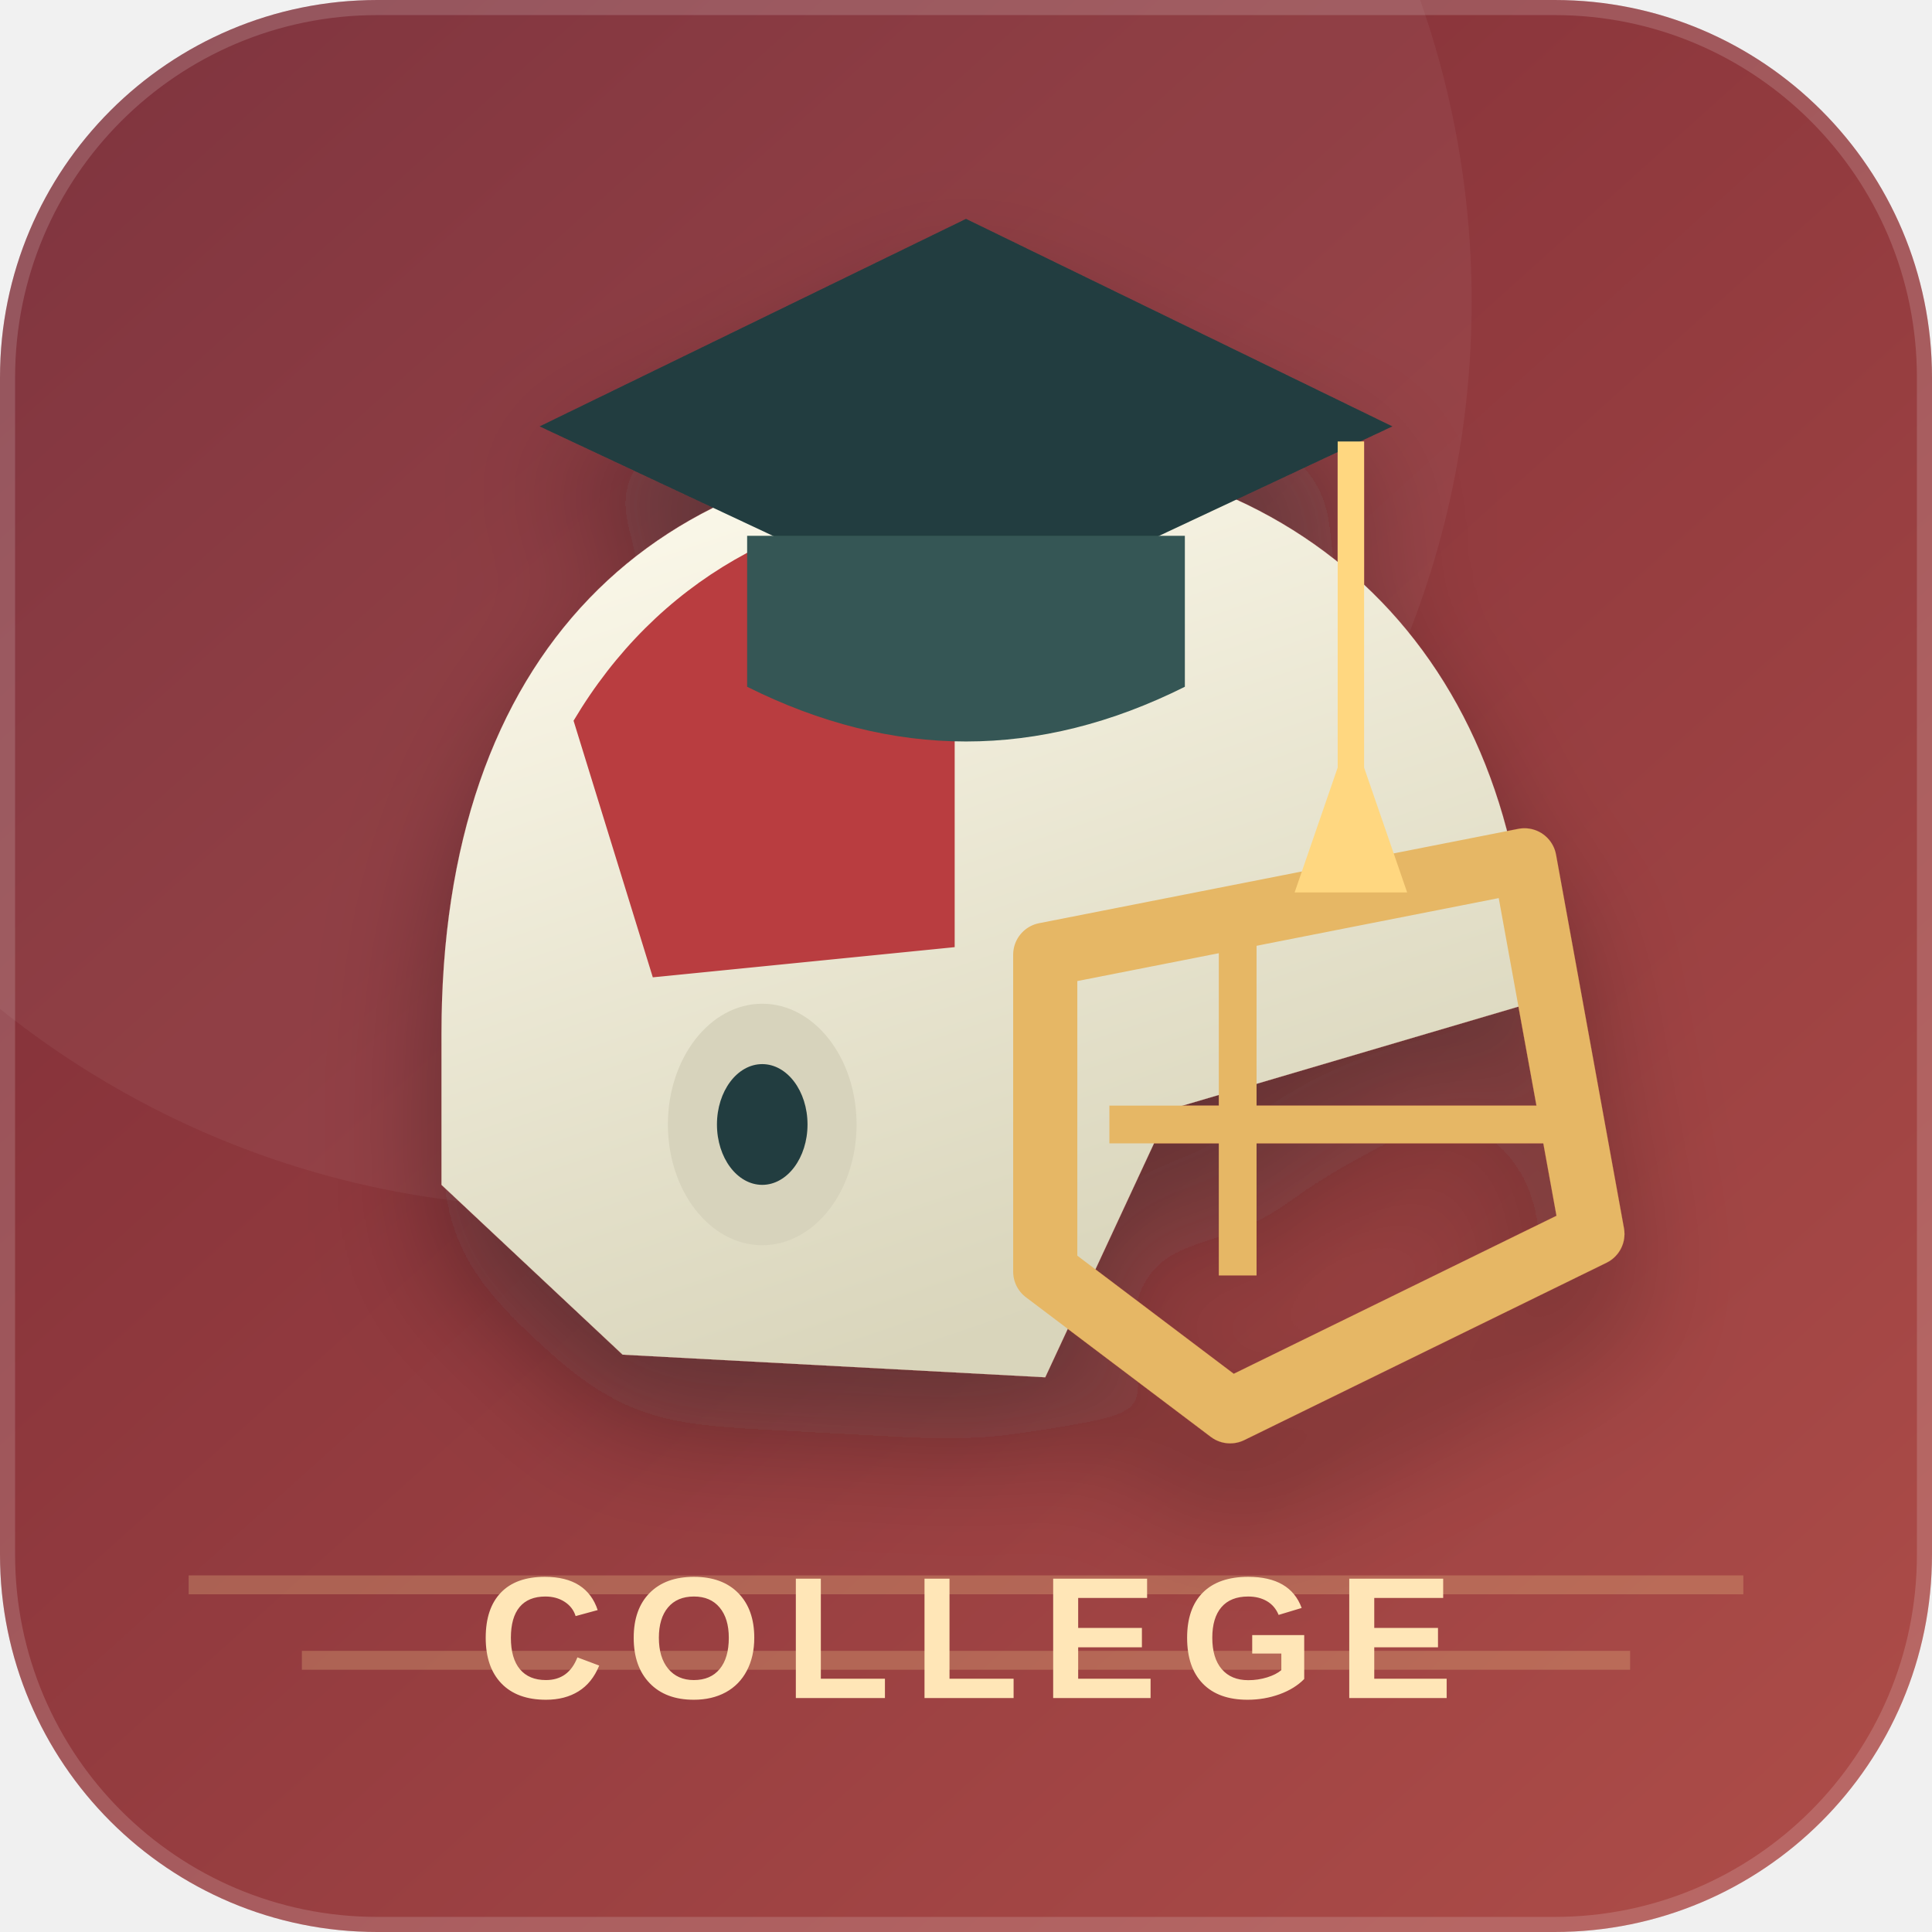
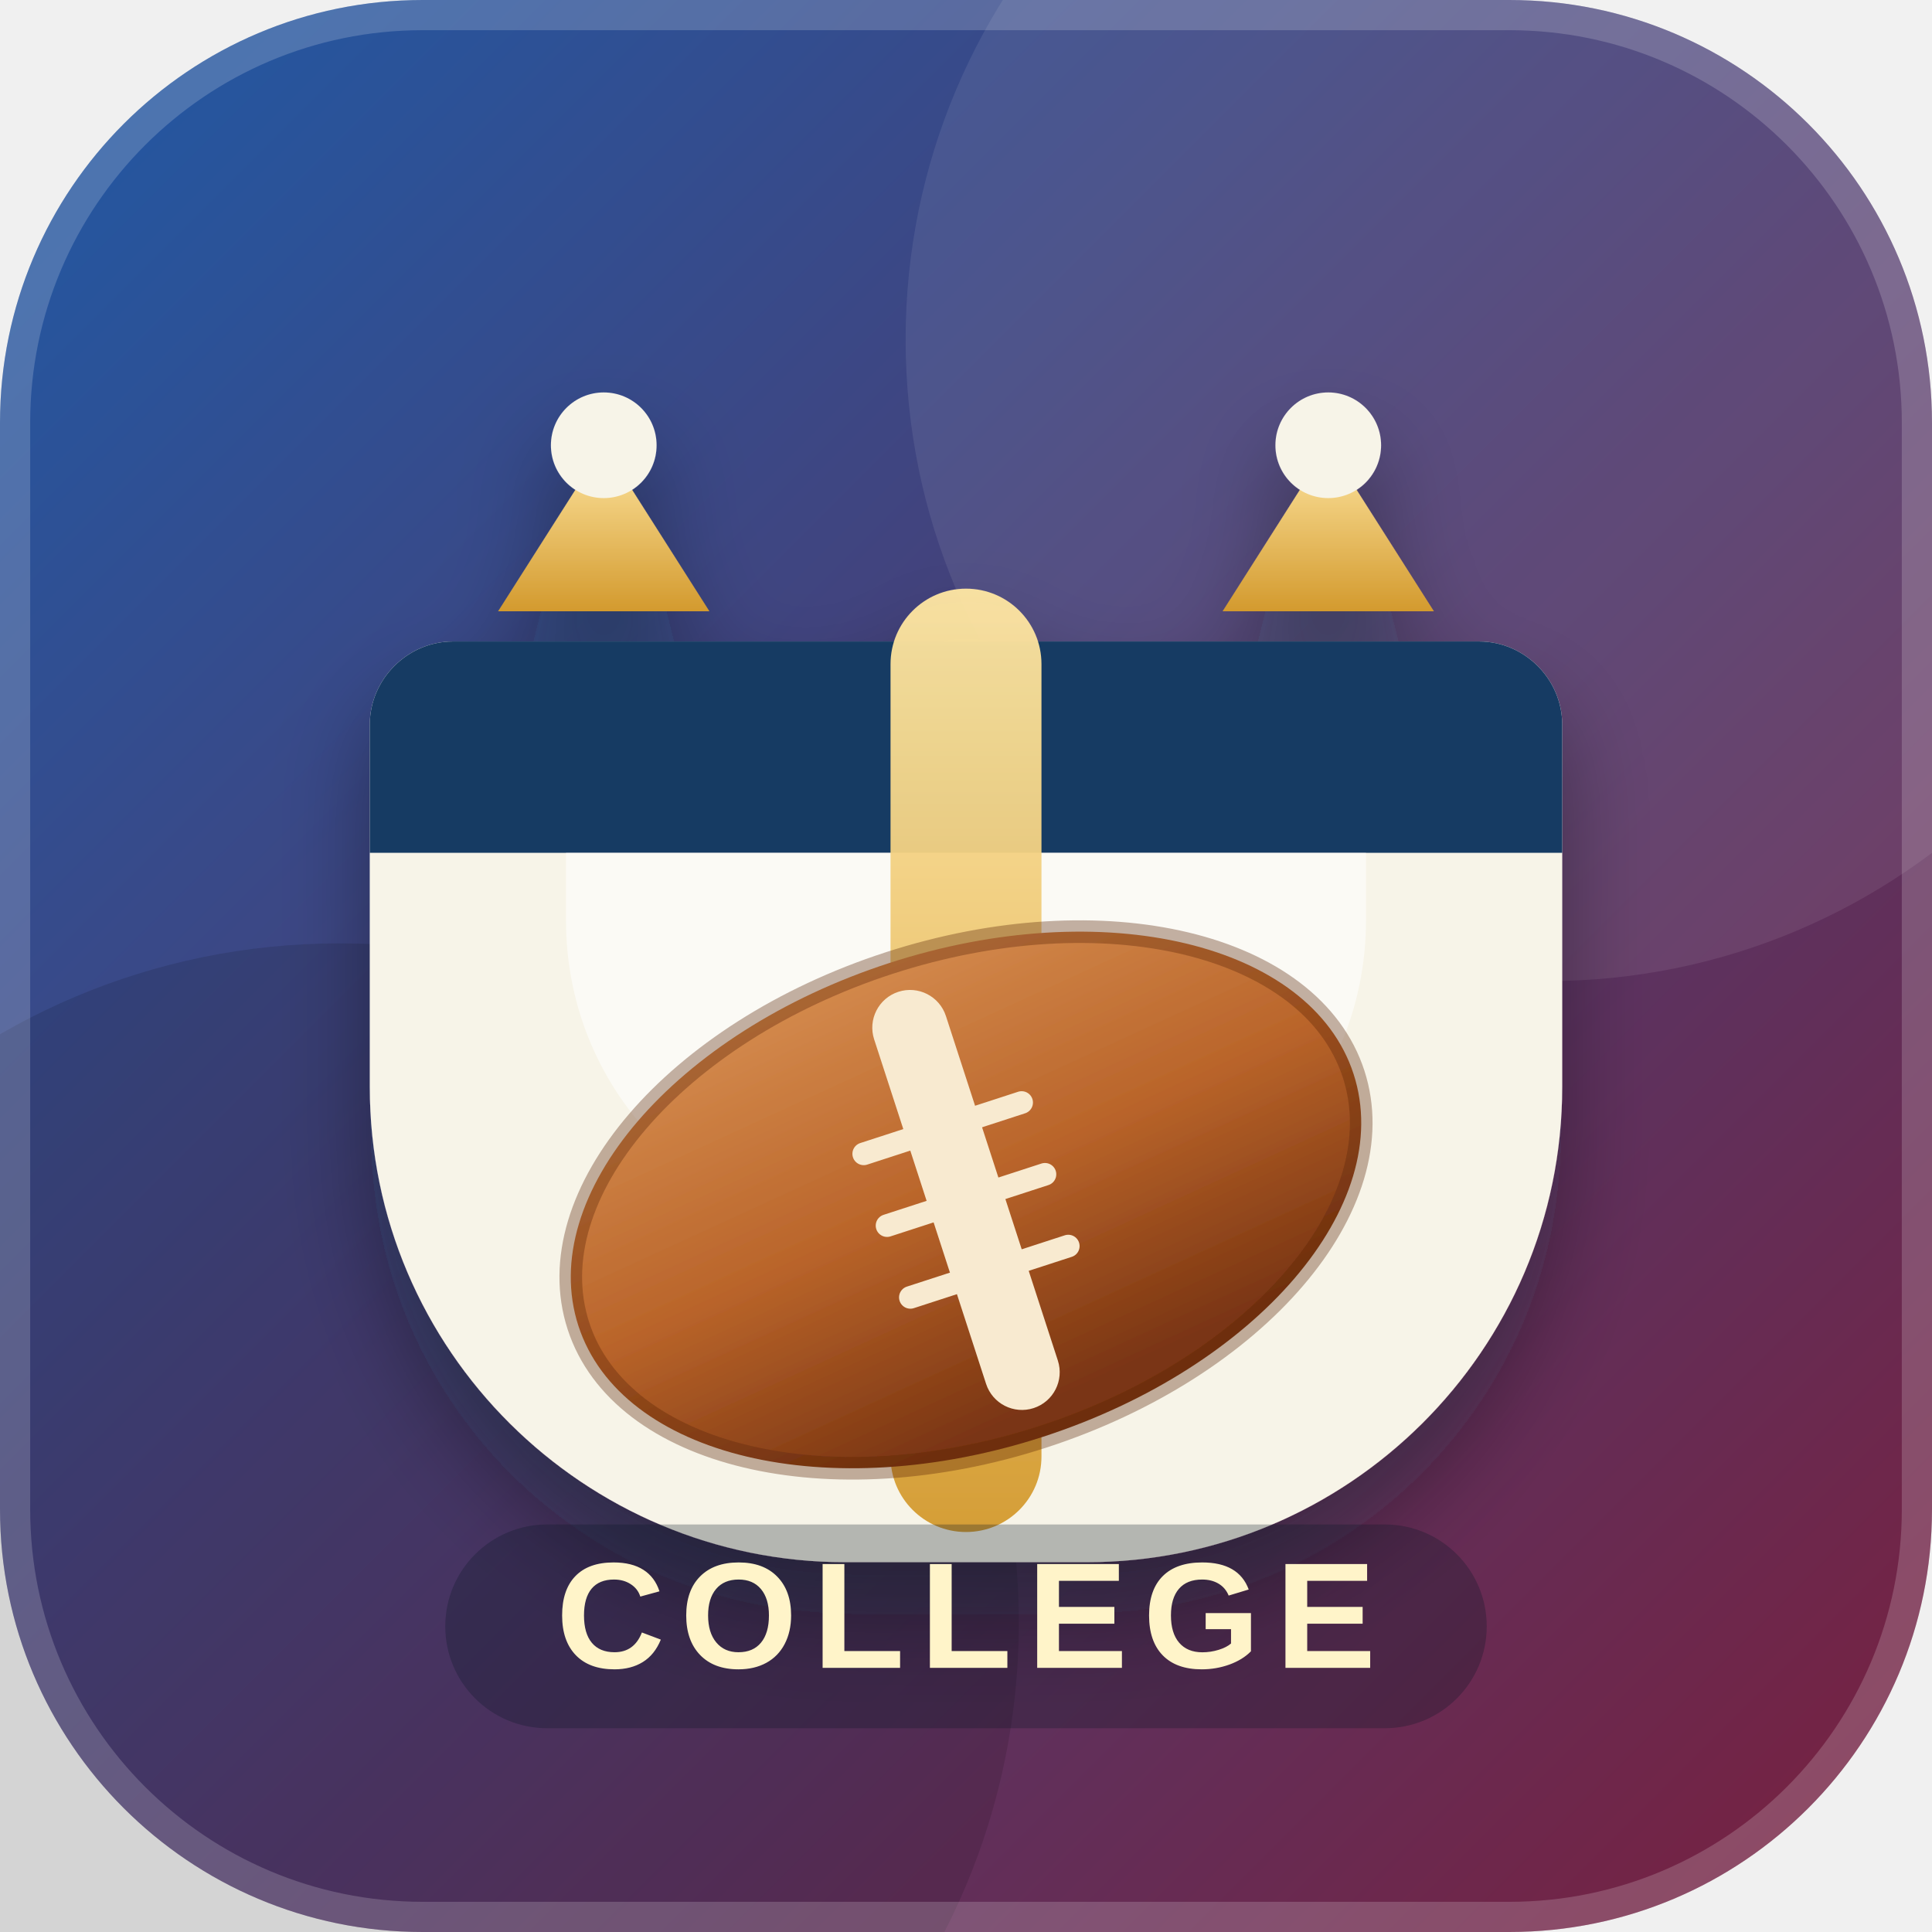
<svg xmlns="http://www.w3.org/2000/svg" viewBox="0 0 512 512">
  <defs>
-     <linearGradient id="bg" x2=".9" y2="1">
-       <stop stop-color="#782935" />
-       <stop offset="1" stop-color="#ac4c48" />
+     <linearGradient id="bg" x1="0" y1="0" x2="1" y2="1">
+       <stop offset="0" stop-color="#1f5aa6" />
+       <stop offset="1" stop-color="#7a1f3d" />
    </linearGradient>
-     <linearGradient id="gold" x2=".6" y2="1">
-       <stop stop-color="#fff1ae" />
-       <stop offset=".5" stop-color="#e9b95e" />
-       <stop offset="1" stop-color="#ac6b25" />
+     <linearGradient id="ball" x1="0" y1="0" x2=".2" y2="1">
+       <stop offset="0" stop-color="#d89052" />
+       <stop offset=".55" stop-color="#b9642a" />
+       <stop offset="1" stop-color="#7a3512" />
    </linearGradient>
-     <linearGradient id="red" x2=".5" y2="1">
-       <stop stop-color="#ff6e55" />
-       <stop offset=".55" stop-color="#e43535" />
-       <stop offset="1" stop-color="#9c1729" />
+     <linearGradient id="gold" x1="0" y1="0" x2="0" y2="1">
+       <stop offset="0" stop-color="#ffe7a3" />
+       <stop offset="1" stop-color="#d39a2e" />
    </linearGradient>
-     <linearGradient id="cream" x2=".4" y2="1">
-       <stop stop-color="#fffcef" />
-       <stop offset="1" stop-color="#d9d5bb" />
-     </linearGradient>
-     <filter id="shadow" x="-50%" y="-50%" width="200%" height="220%">
-       <feDropShadow dx="0" dy="18" stdDeviation="16" flood-color="#061b27" flood-opacity=".33" />
+     <filter id="shadow" x="-20%" y="-20%" width="140%" height="160%">
+       <feDropShadow dx="0" dy="14" stdDeviation="12" flood-color="#081423" flood-opacity=".35" />
    </filter>
  </defs>
-   <rect width="512" height="512" rx="100" fill="url(#bg)" />
-   <circle cx="150" cy="80" r="240" fill="#fff" opacity=".05" />
-   <path d="M50 420h412M80 440h352" stroke="#e9bd83" opacity=".3" stroke-width="5" />
+   <rect width="512" height="512" rx="112" fill="url(#bg)" />
+   <circle cx="410" cy="90" r="170" fill="#fff" opacity=".08" />
+   <circle cx="90" cy="430" r="180" fill="#000" opacity=".12" />
  <g filter="url(#shadow)">
-     <path d="M117 274c0-101 56-155 145-155 87 0 143 59 143 147l-95 28-33 71-112-6-48-45Z" fill="url(#cream)" />
-     <path d="M152 191c22-37 58-57 101-59v119l-80 8Z" fill="#b93d3f" />
-     <path d="m277 253 127-25 18 99-96 47-49-37Z" fill="none" stroke="#e6b765" stroke-width="17" stroke-linejoin="round" />
-     <path d="M328 245v93m-34-40h120" stroke="#e6b765" stroke-width="10" />
-     <path d="m143 113 113-55 113 55-113 53Z" fill="#233e40" />
-     <path d="M198 142v40q58 29 116 0v-40" fill="#345754" />
-     <path d="m358 117 0 87m0 0-10 29h20Z" stroke="#ffd780" fill="#ffd780" stroke-width="7" />
-     <ellipse cx="202" cy="298" rx="25" ry="32" fill="#d7d3bc" />
-     <ellipse cx="202" cy="298" rx="12" ry="16" fill="#233e40" />
+     <path d="M120 170h272c12 0 22 10 22 22v96c0 70-57 126-126 126h-64c-69 0-126-56-126-126v-96c0-12 10-22 22-22z" fill="#f7f4e8" />
+     <path d="M120 170h272c12 0 22 10 22 22v34H98v-34c0-12 10-22 22-22z" fill="#173b63" />
+     <path d="M150 226h212v18c0 46-37 83-83 83h-46c-46 0-83-37-83-83v-18z" fill="#fff" opacity=".55" />
+     <rect x="236" y="156" width="40" height="250" rx="20" fill="url(#gold)" opacity=".95" />
+     <g transform="translate(256 318) rotate(-18)">
+       <ellipse rx="108" ry="66" fill="url(#ball)" />
+       <ellipse rx="108" ry="66" fill="none" stroke="#5a2308" stroke-opacity=".35" stroke-width="6" />
+       <rect x="-10" y="-58" width="20" height="116" rx="10" fill="#f8ead0" />
+       <path d="M-4 -38v76M4 -38v76M-22 -20h44M-22 0h44M-22 20h44" stroke="#f8ead0" stroke-width="6" stroke-linecap="round" />
+     </g>
+     <path d="M160 118l28 44h-56zM352 118l28 44h-56z" fill="url(#gold)" />
+     <circle cx="160" cy="118" r="14" fill="#f7f4e8" />
+     <circle cx="352" cy="118" r="14" fill="#f7f4e8" />
  </g>
-   <text x="256" y="450" font-family="Arial,sans-serif" font-weight="900" font-size="46" text-anchor="middle" fill="#ffe6b7" letter-spacing="6">COLLEGE</text>
-   <rect x="2" y="2" width="508" height="508" rx="98" fill="none" stroke="#fff" stroke-opacity=".16" stroke-width="4" />
+   <rect x="118" y="404" width="276" height="54" rx="27" fill="#081423" opacity=".28" />
+   <text x="256" y="442" text-anchor="middle" font-family="Arial Black, Arial, sans-serif" font-weight="900" font-size="40" letter-spacing="4" fill="#fff4c9">COLLEGE</text>
+   <rect x="4" y="4" width="504" height="504" rx="108" fill="none" stroke="#fff" stroke-opacity=".18" stroke-width="8" />
</svg>
